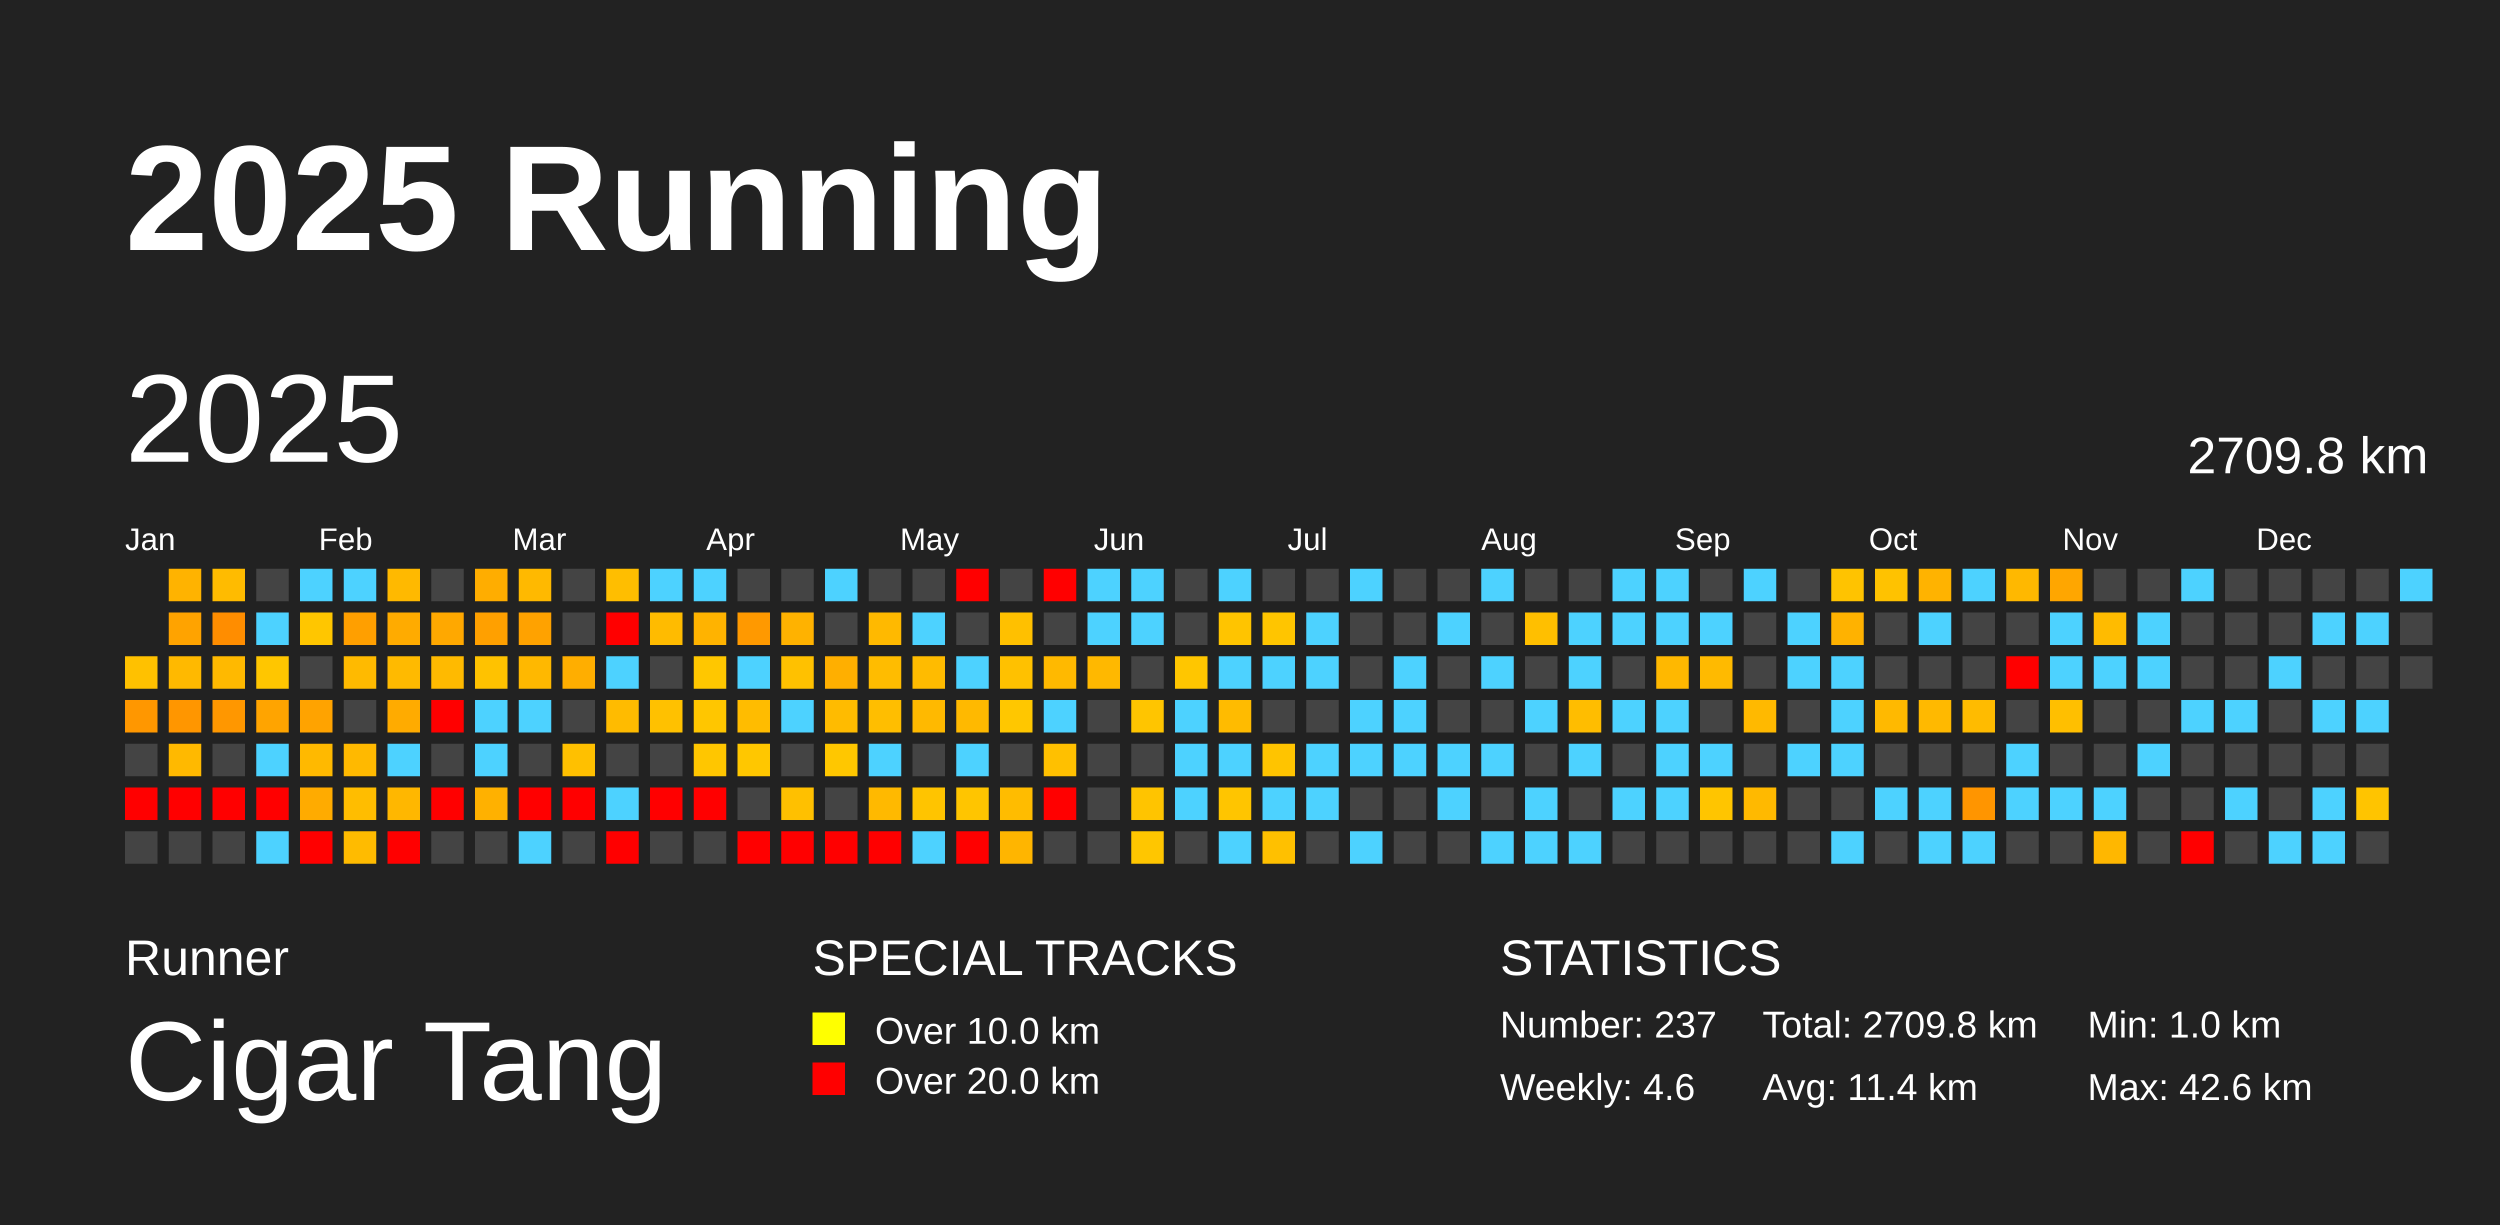
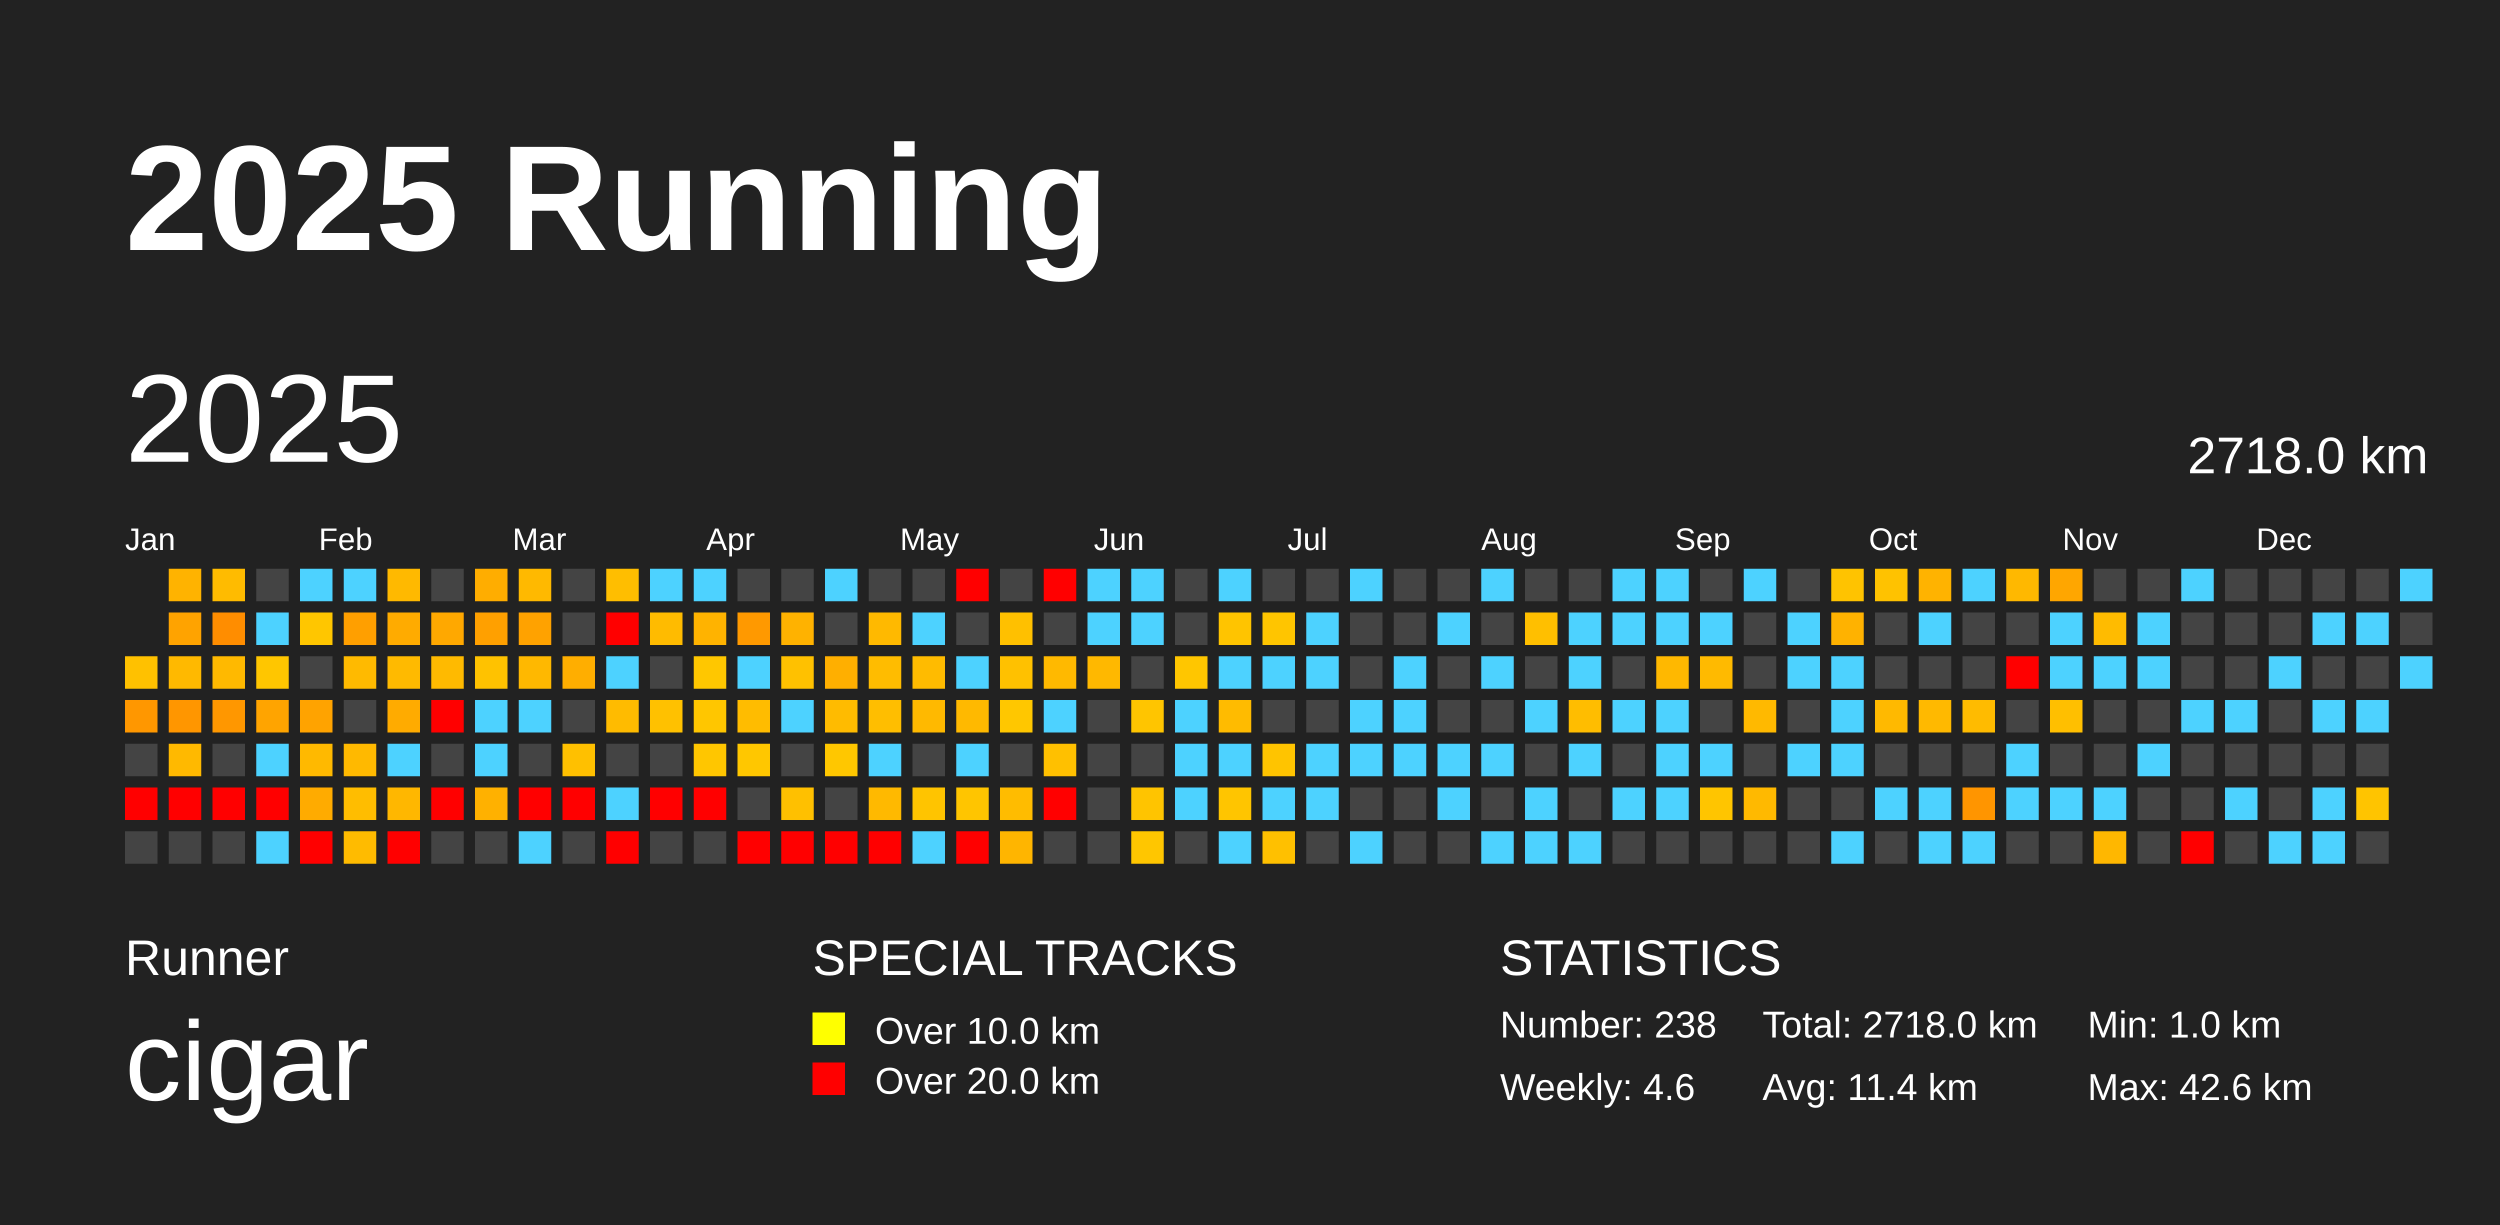
<svg xmlns="http://www.w3.org/2000/svg" baseProfile="full" height="98mm" version="1.1" viewBox="0,0,200,98" width="200mm">
  <defs />
  <rect fill="#222222" height="98" width="200" x="0" y="0" />
  <text fill="#FFFFFF" style="font-size:12px; font-family:Arial; font-weight:bold;" x="10" y="20">2025 Running</text>
  <text fill="#FFFFFF" style="font-size:4px; font-family:Arial" x="10" y="78">Runner</text>
-   <text fill="#FFFFFF" style="font-size:9px; font-family:Arial" x="10" y="88">Cigar Tang</text>
+   <text fill="#FFFFFF" style="font-size:9px; font-family:Arial" x="10" y="88">cigar</text>
  <text fill="#FFFFFF" style="font-size:4px; font-family:Arial" x="65" y="78">SPECIAL TRACKS</text>
  <rect fill="yellow" height="2.6" width="2.6" x="65" y="81" />
  <text fill="#FFFFFF" style="font-size:3px; font-family:Arial" x="70" y="83.5">Over 10.0 km</text>
  <rect fill="red" height="2.6" width="2.6" x="65" y="85" />
  <text fill="#FFFFFF" style="font-size:3px; font-family:Arial" x="70" y="87.5">Over 20.0 km</text>
  <text fill="#FFFFFF" style="font-size:4px; font-family:Arial" x="120" y="78">STATISTICS</text>
-   <text fill="#FFFFFF" style="font-size:3px; font-family:Arial" x="120" y="83">Number: 237</text>
+   <text fill="#FFFFFF" style="font-size:3px; font-family:Arial" x="120" y="83">Number: 238</text>
  <text fill="#FFFFFF" style="font-size:3px; font-family:Arial" x="120" y="88">Weekly: 4.6</text>
-   <text fill="#FFFFFF" style="font-size:3px; font-family:Arial" x="141" y="83">Total: 2709.8 km</text>
+   <text fill="#FFFFFF" style="font-size:3px; font-family:Arial" x="141" y="83">Total: 2718.0 km</text>
  <text fill="#FFFFFF" style="font-size:3px; font-family:Arial" x="141" y="88">Avg: 11.4 km</text>
  <text fill="#FFFFFF" style="font-size:3px; font-family:Arial" x="167" y="83">Min: 1.0 km</text>
  <text fill="#FFFFFF" style="font-size:3px; font-family:Arial" x="167" y="88">Max: 42.6 km</text>
  <text dominant-baseline="hanging" fill="#FFFFFF" style="font-size:10.0px; font-family:Arial;" x="10" y="30">2025</text>
-   <text dominant-baseline="hanging" fill="#FFFFFF" style="font-size:4.125px; font-family:Arial;" x="175" y="35">2709.8 km</text>
+   <text dominant-baseline="hanging" fill="#FFFFFF" style="font-size:4.125px; font-family:Arial;" x="175" y="35">2718.0 km</text>
  <text fill="#FFFFFF" style="font-size:2.5px; font-family:Arial" x="10.0" y="44">Jan</text>
  <text fill="#FFFFFF" style="font-size:2.5px; font-family:Arial" x="25.5" y="44">Feb</text>
  <text fill="#FFFFFF" style="font-size:2.5px; font-family:Arial" x="41.0" y="44">Mar</text>
  <text fill="#FFFFFF" style="font-size:2.5px; font-family:Arial" x="56.5" y="44">Apr</text>
  <text fill="#FFFFFF" style="font-size:2.5px; font-family:Arial" x="72.0" y="44">May</text>
  <text fill="#FFFFFF" style="font-size:2.5px; font-family:Arial" x="87.5" y="44">Jun</text>
  <text fill="#FFFFFF" style="font-size:2.5px; font-family:Arial" x="103.0" y="44">Jul</text>
  <text fill="#FFFFFF" style="font-size:2.5px; font-family:Arial" x="118.5" y="44">Aug</text>
  <text fill="#FFFFFF" style="font-size:2.5px; font-family:Arial" x="134.0" y="44">Sep</text>
  <text fill="#FFFFFF" style="font-size:2.5px; font-family:Arial" x="149.5" y="44">Oct</text>
  <text fill="#FFFFFF" style="font-size:2.5px; font-family:Arial" x="165.0" y="44">Nov</text>
  <text fill="#FFFFFF" style="font-size:2.5px; font-family:Arial" x="180.5" y="44">Dec</text>
  <rect fill="#ffc100" height="2.6" width="2.6" x="10.0" y="52.5" />
  <rect fill="#ff9700" height="2.6" width="2.6" x="10.0" y="56.0" />
  <rect fill="#444444" height="2.6" width="2.6" x="10.0" y="59.5" />
  <rect fill="red" height="2.6" width="2.6" x="10.0" y="63.0" />
  <rect fill="#444444" height="2.6" width="2.6" x="10.0" y="66.5" />
  <rect fill="#ffb300" height="2.6" width="2.6" x="13.5" y="45.5" />
  <rect fill="#ffa300" height="2.6" width="2.6" x="13.5" y="49.0" />
  <rect fill="#ffb900" height="2.6" width="2.6" x="13.5" y="52.5" />
  <rect fill="#ff9600" height="2.6" width="2.6" x="13.5" y="56.0" />
  <rect fill="#ffb900" height="2.6" width="2.6" x="13.5" y="59.5" />
  <rect fill="red" height="2.6" width="2.6" x="13.5" y="63.0" />
  <rect fill="#444444" height="2.6" width="2.6" x="13.5" y="66.5" />
  <rect fill="#ffbb00" height="2.6" width="2.6" x="17.0" y="45.5" />
  <rect fill="#ff8d00" height="2.6" width="2.6" x="17.0" y="49.0" />
  <rect fill="#ffb900" height="2.6" width="2.6" x="17.0" y="52.5" />
  <rect fill="#ff9700" height="2.6" width="2.6" x="17.0" y="56.0" />
  <rect fill="#444444" height="2.6" width="2.6" x="17.0" y="59.5" />
  <rect fill="red" height="2.6" width="2.6" x="17.0" y="63.0" />
  <rect fill="#444444" height="2.6" width="2.6" x="17.0" y="66.5" />
  <rect fill="#444444" height="2.6" width="2.6" x="20.5" y="45.5" />
  <rect fill="#4dd2ff" height="2.6" width="2.6" x="20.5" y="49.0" />
  <rect fill="#ffc600" height="2.6" width="2.6" x="20.5" y="52.5" />
  <rect fill="#ffa400" height="2.6" width="2.6" x="20.5" y="56.0" />
  <rect fill="#4dd2ff" height="2.6" width="2.6" x="20.5" y="59.5" />
  <rect fill="red" height="2.6" width="2.6" x="20.5" y="63.0" />
  <rect fill="#4dd2ff" height="2.6" width="2.6" x="20.5" y="66.5" />
  <rect fill="#4dd2ff" height="2.6" width="2.6" x="24.0" y="45.5" />
  <rect fill="#ffc600" height="2.6" width="2.6" x="24.0" y="49.0" />
  <rect fill="#444444" height="2.6" width="2.6" x="24.0" y="52.5" />
  <rect fill="#ffa300" height="2.6" width="2.6" x="24.0" y="56.0" />
  <rect fill="#ffb900" height="2.6" width="2.6" x="24.0" y="59.5" />
  <rect fill="#ffab00" height="2.6" width="2.6" x="24.0" y="63.0" />
  <rect fill="red" height="2.6" width="2.6" x="24.0" y="66.5" />
  <rect fill="#4dd2ff" height="2.6" width="2.6" x="27.5" y="45.5" />
  <rect fill="#ff9f00" height="2.6" width="2.6" x="27.5" y="49.0" />
  <rect fill="#ffba00" height="2.6" width="2.6" x="27.5" y="52.5" />
  <rect fill="#444444" height="2.6" width="2.6" x="27.5" y="56.0" />
  <rect fill="#ffb900" height="2.6" width="2.6" x="27.5" y="59.5" />
  <rect fill="#ffbd00" height="2.6" width="2.6" x="27.5" y="63.0" />
  <rect fill="#ffbb00" height="2.6" width="2.6" x="27.5" y="66.5" />
  <rect fill="#ffb900" height="2.6" width="2.6" x="31.0" y="45.5" />
  <rect fill="#ffab00" height="2.6" width="2.6" x="31.0" y="49.0" />
  <rect fill="#ffba00" height="2.6" width="2.6" x="31.0" y="52.5" />
  <rect fill="#ffab00" height="2.6" width="2.6" x="31.0" y="56.0" />
  <rect fill="#4dd2ff" height="2.6" width="2.6" x="31.0" y="59.5" />
  <rect fill="#ffb700" height="2.6" width="2.6" x="31.0" y="63.0" />
  <rect fill="red" height="2.6" width="2.6" x="31.0" y="66.5" />
  <rect fill="#444444" height="2.6" width="2.6" x="34.5" y="45.5" />
  <rect fill="#ffa800" height="2.6" width="2.6" x="34.5" y="49.0" />
  <rect fill="#ffba00" height="2.6" width="2.6" x="34.5" y="52.5" />
  <rect fill="red" height="2.6" width="2.6" x="34.5" y="56.0" />
  <rect fill="#444444" height="2.6" width="2.6" x="34.5" y="59.5" />
  <rect fill="red" height="2.6" width="2.6" x="34.5" y="63.0" />
  <rect fill="#444444" height="2.6" width="2.6" x="34.5" y="66.5" />
  <rect fill="#ffad00" height="2.6" width="2.6" x="38.0" y="45.5" />
  <rect fill="#ffa000" height="2.6" width="2.6" x="38.0" y="49.0" />
  <rect fill="#ffc200" height="2.6" width="2.6" x="38.0" y="52.5" />
  <rect fill="#4dd2ff" height="2.6" width="2.6" x="38.0" y="56.0" />
  <rect fill="#4dd2ff" height="2.6" width="2.6" x="38.0" y="59.5" />
  <rect fill="#ffb100" height="2.6" width="2.6" x="38.0" y="63.0" />
  <rect fill="#444444" height="2.6" width="2.6" x="38.0" y="66.5" />
  <rect fill="#ffb900" height="2.6" width="2.6" x="41.5" y="45.5" />
  <rect fill="#ffa200" height="2.6" width="2.6" x="41.5" y="49.0" />
  <rect fill="#ffb800" height="2.6" width="2.6" x="41.5" y="52.5" />
  <rect fill="#4dd2ff" height="2.6" width="2.6" x="41.5" y="56.0" />
  <rect fill="#444444" height="2.6" width="2.6" x="41.5" y="59.5" />
  <rect fill="red" height="2.6" width="2.6" x="41.5" y="63.0" />
  <rect fill="#4dd2ff" height="2.6" width="2.6" x="41.5" y="66.5" />
  <rect fill="#444444" height="2.6" width="2.6" x="45.0" y="45.5" />
  <rect fill="#444444" height="2.6" width="2.6" x="45.0" y="49.0" />
  <rect fill="#ffae00" height="2.6" width="2.6" x="45.0" y="52.5" />
  <rect fill="#444444" height="2.6" width="2.6" x="45.0" y="56.0" />
  <rect fill="#ffc000" height="2.6" width="2.6" x="45.0" y="59.5" />
  <rect fill="red" height="2.6" width="2.6" x="45.0" y="63.0" />
  <rect fill="#444444" height="2.6" width="2.6" x="45.0" y="66.5" />
  <rect fill="#ffbe00" height="2.6" width="2.6" x="48.5" y="45.5" />
  <rect fill="red" height="2.6" width="2.6" x="48.5" y="49.0" />
  <rect fill="#4dd2ff" height="2.6" width="2.6" x="48.5" y="52.5" />
  <rect fill="#ffbb00" height="2.6" width="2.6" x="48.5" y="56.0" />
  <rect fill="#444444" height="2.6" width="2.6" x="48.5" y="59.5" />
  <rect fill="#4dd2ff" height="2.6" width="2.6" x="48.5" y="63.0" />
  <rect fill="red" height="2.6" width="2.6" x="48.5" y="66.5" />
  <rect fill="#4dd2ff" height="2.6" width="2.6" x="52.0" y="45.5" />
  <rect fill="#ffbb00" height="2.6" width="2.6" x="52.0" y="49.0" />
  <rect fill="#444444" height="2.6" width="2.6" x="52.0" y="52.5" />
  <rect fill="#ffc100" height="2.6" width="2.6" x="52.0" y="56.0" />
  <rect fill="#444444" height="2.6" width="2.6" x="52.0" y="59.5" />
  <rect fill="red" height="2.6" width="2.6" x="52.0" y="63.0" />
  <rect fill="#444444" height="2.6" width="2.6" x="52.0" y="66.5" />
  <rect fill="#4dd2ff" height="2.6" width="2.6" x="55.5" y="45.5" />
  <rect fill="#ffb300" height="2.6" width="2.6" x="55.5" y="49.0" />
  <rect fill="#ffc700" height="2.6" width="2.6" x="55.5" y="52.5" />
  <rect fill="#ffc600" height="2.6" width="2.6" x="55.5" y="56.0" />
  <rect fill="#ffc600" height="2.6" width="2.6" x="55.5" y="59.5" />
  <rect fill="red" height="2.6" width="2.6" x="55.5" y="63.0" />
  <rect fill="#444444" height="2.6" width="2.6" x="55.5" y="66.5" />
  <rect fill="#444444" height="2.6" width="2.6" x="59.0" y="45.5" />
  <rect fill="#ff9900" height="2.6" width="2.6" x="59.0" y="49.0" />
  <rect fill="#4dd2ff" height="2.6" width="2.6" x="59.0" y="52.5" />
  <rect fill="#ffbc00" height="2.6" width="2.6" x="59.0" y="56.0" />
  <rect fill="#ffc700" height="2.6" width="2.6" x="59.0" y="59.5" />
  <rect fill="#444444" height="2.6" width="2.6" x="59.0" y="63.0" />
  <rect fill="red" height="2.6" width="2.6" x="59.0" y="66.5" />
  <rect fill="#444444" height="2.6" width="2.6" x="62.5" y="45.5" />
  <rect fill="#ffb200" height="2.6" width="2.6" x="62.5" y="49.0" />
  <rect fill="#ffc100" height="2.6" width="2.6" x="62.5" y="52.5" />
  <rect fill="#4dd2ff" height="2.6" width="2.6" x="62.5" y="56.0" />
  <rect fill="#444444" height="2.6" width="2.6" x="62.5" y="59.5" />
  <rect fill="#ffc000" height="2.6" width="2.6" x="62.5" y="63.0" />
  <rect fill="red" height="2.6" width="2.6" x="62.5" y="66.5" />
  <rect fill="#4dd2ff" height="2.6" width="2.6" x="66.0" y="45.5" />
  <rect fill="#444444" height="2.6" width="2.6" x="66.0" y="49.0" />
  <rect fill="#ffaf00" height="2.6" width="2.6" x="66.0" y="52.5" />
  <rect fill="#ffbb00" height="2.6" width="2.6" x="66.0" y="56.0" />
  <rect fill="#ffc700" height="2.6" width="2.6" x="66.0" y="59.5" />
  <rect fill="#444444" height="2.6" width="2.6" x="66.0" y="63.0" />
  <rect fill="red" height="2.6" width="2.6" x="66.0" y="66.5" />
  <rect fill="#444444" height="2.6" width="2.6" x="69.5" y="45.5" />
  <rect fill="#ffb900" height="2.6" width="2.6" x="69.5" y="49.0" />
  <rect fill="#ffbc00" height="2.6" width="2.6" x="69.5" y="52.5" />
  <rect fill="#ffbe00" height="2.6" width="2.6" x="69.5" y="56.0" />
  <rect fill="#4dd2ff" height="2.6" width="2.6" x="69.5" y="59.5" />
  <rect fill="#ffb900" height="2.6" width="2.6" x="69.5" y="63.0" />
  <rect fill="red" height="2.6" width="2.6" x="69.5" y="66.5" />
  <rect fill="#444444" height="2.6" width="2.6" x="73.0" y="45.5" />
  <rect fill="#4dd2ff" height="2.6" width="2.6" x="73.0" y="49.0" />
  <rect fill="#ffbb00" height="2.6" width="2.6" x="73.0" y="52.5" />
  <rect fill="#ffb900" height="2.6" width="2.6" x="73.0" y="56.0" />
  <rect fill="#444444" height="2.6" width="2.6" x="73.0" y="59.5" />
  <rect fill="#ffc400" height="2.6" width="2.6" x="73.0" y="63.0" />
  <rect fill="#4dd2ff" height="2.6" width="2.6" x="73.0" y="66.5" />
  <rect fill="red" height="2.6" width="2.6" x="76.5" y="45.5" />
  <rect fill="#444444" height="2.6" width="2.6" x="76.5" y="49.0" />
  <rect fill="#4dd2ff" height="2.6" width="2.6" x="76.5" y="52.5" />
  <rect fill="#ffb900" height="2.6" width="2.6" x="76.5" y="56.0" />
  <rect fill="#4dd2ff" height="2.6" width="2.6" x="76.5" y="59.5" />
  <rect fill="#ffc500" height="2.6" width="2.6" x="76.5" y="63.0" />
  <rect fill="red" height="2.6" width="2.6" x="76.5" y="66.5" />
  <rect fill="#444444" height="2.6" width="2.6" x="80.0" y="45.5" />
  <rect fill="#ffc000" height="2.6" width="2.6" x="80.0" y="49.0" />
  <rect fill="#ffc100" height="2.6" width="2.6" x="80.0" y="52.5" />
  <rect fill="#ffc700" height="2.6" width="2.6" x="80.0" y="56.0" />
  <rect fill="#444444" height="2.6" width="2.6" x="80.0" y="59.5" />
  <rect fill="#ffbc00" height="2.6" width="2.6" x="80.0" y="63.0" />
  <rect fill="#ffb500" height="2.6" width="2.6" x="80.0" y="66.5" />
  <rect fill="red" height="2.6" width="2.6" x="83.5" y="45.5" />
  <rect fill="#444444" height="2.6" width="2.6" x="83.5" y="49.0" />
  <rect fill="#ffb900" height="2.6" width="2.6" x="83.5" y="52.5" />
  <rect fill="#4dd2ff" height="2.6" width="2.6" x="83.5" y="56.0" />
  <rect fill="#ffc000" height="2.6" width="2.6" x="83.5" y="59.5" />
  <rect fill="red" height="2.6" width="2.6" x="83.5" y="63.0" />
  <rect fill="#444444" height="2.6" width="2.6" x="83.5" y="66.5" />
  <rect fill="#4dd2ff" height="2.6" width="2.6" x="87.0" y="45.5" />
  <rect fill="#4dd2ff" height="2.6" width="2.6" x="87.0" y="49.0" />
  <rect fill="#ffb800" height="2.6" width="2.6" x="87.0" y="52.5" />
  <rect fill="#444444" height="2.6" width="2.6" x="87.0" y="56.0" />
  <rect fill="#444444" height="2.6" width="2.6" x="87.0" y="59.5" />
  <rect fill="#444444" height="2.6" width="2.6" x="87.0" y="63.0" />
  <rect fill="#444444" height="2.6" width="2.6" x="87.0" y="66.5" />
  <rect fill="#4dd2ff" height="2.6" width="2.6" x="90.5" y="45.5" />
  <rect fill="#4dd2ff" height="2.6" width="2.6" x="90.5" y="49.0" />
  <rect fill="#444444" height="2.6" width="2.6" x="90.5" y="52.5" />
  <rect fill="#ffc500" height="2.6" width="2.6" x="90.5" y="56.0" />
  <rect fill="#444444" height="2.6" width="2.6" x="90.5" y="59.5" />
  <rect fill="#ffc400" height="2.6" width="2.6" x="90.5" y="63.0" />
  <rect fill="#ffc600" height="2.6" width="2.6" x="90.5" y="66.5" />
  <rect fill="#444444" height="2.6" width="2.6" x="94.0" y="45.5" />
  <rect fill="#444444" height="2.6" width="2.6" x="94.0" y="49.0" />
  <rect fill="#ffc600" height="2.6" width="2.6" x="94.0" y="52.5" />
  <rect fill="#4dd2ff" height="2.6" width="2.6" x="94.0" y="56.0" />
  <rect fill="#4dd2ff" height="2.6" width="2.6" x="94.0" y="59.5" />
  <rect fill="#4dd2ff" height="2.6" width="2.6" x="94.0" y="63.0" />
  <rect fill="#444444" height="2.6" width="2.6" x="94.0" y="66.5" />
  <rect fill="#4dd2ff" height="2.6" width="2.6" x="97.5" y="45.5" />
  <rect fill="#ffc400" height="2.6" width="2.6" x="97.5" y="49.0" />
  <rect fill="#4dd2ff" height="2.6" width="2.6" x="97.5" y="52.5" />
  <rect fill="#ffbb00" height="2.6" width="2.6" x="97.5" y="56.0" />
  <rect fill="#4dd2ff" height="2.6" width="2.6" x="97.5" y="59.5" />
  <rect fill="#ffc500" height="2.6" width="2.6" x="97.5" y="63.0" />
  <rect fill="#4dd2ff" height="2.6" width="2.6" x="97.5" y="66.5" />
  <rect fill="#444444" height="2.6" width="2.6" x="101.0" y="45.5" />
  <rect fill="#ffc500" height="2.6" width="2.6" x="101.0" y="49.0" />
  <rect fill="#4dd2ff" height="2.6" width="2.6" x="101.0" y="52.5" />
  <rect fill="#444444" height="2.6" width="2.6" x="101.0" y="56.0" />
  <rect fill="#ffc400" height="2.6" width="2.6" x="101.0" y="59.5" />
  <rect fill="#4dd2ff" height="2.6" width="2.6" x="101.0" y="63.0" />
  <rect fill="#ffc000" height="2.6" width="2.6" x="101.0" y="66.5" />
  <rect fill="#444444" height="2.6" width="2.6" x="104.5" y="45.5" />
  <rect fill="#4dd2ff" height="2.6" width="2.6" x="104.5" y="49.0" />
  <rect fill="#4dd2ff" height="2.6" width="2.6" x="104.5" y="52.5" />
  <rect fill="#444444" height="2.6" width="2.6" x="104.5" y="56.0" />
  <rect fill="#4dd2ff" height="2.6" width="2.6" x="104.5" y="59.5" />
  <rect fill="#4dd2ff" height="2.6" width="2.6" x="104.5" y="63.0" />
  <rect fill="#444444" height="2.6" width="2.6" x="104.5" y="66.5" />
  <rect fill="#4dd2ff" height="2.6" width="2.6" x="108.0" y="45.5" />
  <rect fill="#444444" height="2.6" width="2.6" x="108.0" y="49.0" />
  <rect fill="#444444" height="2.6" width="2.6" x="108.0" y="52.5" />
  <rect fill="#4dd2ff" height="2.6" width="2.6" x="108.0" y="56.0" />
  <rect fill="#4dd2ff" height="2.6" width="2.6" x="108.0" y="59.5" />
  <rect fill="#444444" height="2.6" width="2.6" x="108.0" y="63.0" />
  <rect fill="#4dd2ff" height="2.6" width="2.6" x="108.0" y="66.5" />
  <rect fill="#444444" height="2.6" width="2.6" x="111.5" y="45.5" />
  <rect fill="#444444" height="2.6" width="2.6" x="111.5" y="49.0" />
  <rect fill="#4dd2ff" height="2.6" width="2.6" x="111.5" y="52.5" />
  <rect fill="#4dd2ff" height="2.6" width="2.6" x="111.5" y="56.0" />
  <rect fill="#4dd2ff" height="2.6" width="2.6" x="111.5" y="59.5" />
  <rect fill="#444444" height="2.6" width="2.6" x="111.5" y="63.0" />
  <rect fill="#444444" height="2.6" width="2.6" x="111.5" y="66.5" />
  <rect fill="#444444" height="2.6" width="2.6" x="115.0" y="45.5" />
  <rect fill="#4dd2ff" height="2.6" width="2.6" x="115.0" y="49.0" />
  <rect fill="#444444" height="2.6" width="2.6" x="115.0" y="52.5" />
  <rect fill="#444444" height="2.6" width="2.6" x="115.0" y="56.0" />
  <rect fill="#4dd2ff" height="2.6" width="2.6" x="115.0" y="59.5" />
  <rect fill="#4dd2ff" height="2.6" width="2.6" x="115.0" y="63.0" />
  <rect fill="#444444" height="2.6" width="2.6" x="115.0" y="66.5" />
  <rect fill="#4dd2ff" height="2.6" width="2.6" x="118.5" y="45.5" />
  <rect fill="#444444" height="2.6" width="2.6" x="118.5" y="49.0" />
  <rect fill="#4dd2ff" height="2.6" width="2.6" x="118.5" y="52.5" />
  <rect fill="#444444" height="2.6" width="2.6" x="118.5" y="56.0" />
  <rect fill="#4dd2ff" height="2.6" width="2.6" x="118.5" y="59.5" />
  <rect fill="#444444" height="2.6" width="2.6" x="118.5" y="63.0" />
  <rect fill="#4dd2ff" height="2.6" width="2.6" x="118.5" y="66.5" />
  <rect fill="#444444" height="2.6" width="2.6" x="122.0" y="45.5" />
  <rect fill="#ffbf00" height="2.6" width="2.6" x="122.0" y="49.0" />
  <rect fill="#444444" height="2.6" width="2.6" x="122.0" y="52.5" />
  <rect fill="#4dd2ff" height="2.6" width="2.6" x="122.0" y="56.0" />
  <rect fill="#444444" height="2.6" width="2.6" x="122.0" y="59.5" />
  <rect fill="#4dd2ff" height="2.6" width="2.6" x="122.0" y="63.0" />
  <rect fill="#4dd2ff" height="2.6" width="2.6" x="122.0" y="66.5" />
  <rect fill="#444444" height="2.6" width="2.6" x="125.5" y="45.5" />
  <rect fill="#4dd2ff" height="2.6" width="2.6" x="125.5" y="49.0" />
  <rect fill="#4dd2ff" height="2.6" width="2.6" x="125.5" y="52.5" />
  <rect fill="#ffbd00" height="2.6" width="2.6" x="125.5" y="56.0" />
  <rect fill="#4dd2ff" height="2.6" width="2.6" x="125.5" y="59.5" />
  <rect fill="#444444" height="2.6" width="2.6" x="125.5" y="63.0" />
  <rect fill="#4dd2ff" height="2.6" width="2.6" x="125.5" y="66.5" />
  <rect fill="#4dd2ff" height="2.6" width="2.6" x="129.0" y="45.5" />
  <rect fill="#4dd2ff" height="2.6" width="2.6" x="129.0" y="49.0" />
  <rect fill="#444444" height="2.6" width="2.6" x="129.0" y="52.5" />
  <rect fill="#4dd2ff" height="2.6" width="2.6" x="129.0" y="56.0" />
  <rect fill="#444444" height="2.6" width="2.6" x="129.0" y="59.5" />
  <rect fill="#4dd2ff" height="2.6" width="2.6" x="129.0" y="63.0" />
  <rect fill="#444444" height="2.6" width="2.6" x="129.0" y="66.5" />
  <rect fill="#4dd2ff" height="2.6" width="2.6" x="132.5" y="45.5" />
  <rect fill="#4dd2ff" height="2.6" width="2.6" x="132.5" y="49.0" />
  <rect fill="#ffb800" height="2.6" width="2.6" x="132.5" y="52.5" />
  <rect fill="#4dd2ff" height="2.6" width="2.6" x="132.5" y="56.0" />
  <rect fill="#4dd2ff" height="2.6" width="2.6" x="132.5" y="59.5" />
  <rect fill="#4dd2ff" height="2.6" width="2.6" x="132.5" y="63.0" />
  <rect fill="#444444" height="2.6" width="2.6" x="132.5" y="66.5" />
  <rect fill="#444444" height="2.6" width="2.6" x="136.0" y="45.5" />
  <rect fill="#4dd2ff" height="2.6" width="2.6" x="136.0" y="49.0" />
  <rect fill="#ffba00" height="2.6" width="2.6" x="136.0" y="52.5" />
  <rect fill="#444444" height="2.6" width="2.6" x="136.0" y="56.0" />
  <rect fill="#4dd2ff" height="2.6" width="2.6" x="136.0" y="59.5" />
  <rect fill="#ffc500" height="2.6" width="2.6" x="136.0" y="63.0" />
  <rect fill="#444444" height="2.6" width="2.6" x="136.0" y="66.5" />
  <rect fill="#4dd2ff" height="2.6" width="2.6" x="139.5" y="45.5" />
  <rect fill="#444444" height="2.6" width="2.6" x="139.5" y="49.0" />
  <rect fill="#444444" height="2.6" width="2.6" x="139.5" y="52.5" />
  <rect fill="#ffb900" height="2.6" width="2.6" x="139.5" y="56.0" />
  <rect fill="#444444" height="2.6" width="2.6" x="139.5" y="59.5" />
  <rect fill="#ffb900" height="2.6" width="2.6" x="139.5" y="63.0" />
  <rect fill="#444444" height="2.6" width="2.6" x="139.5" y="66.5" />
  <rect fill="#444444" height="2.6" width="2.6" x="143.0" y="45.5" />
  <rect fill="#4dd2ff" height="2.6" width="2.6" x="143.0" y="49.0" />
  <rect fill="#4dd2ff" height="2.6" width="2.6" x="143.0" y="52.5" />
  <rect fill="#444444" height="2.6" width="2.6" x="143.0" y="56.0" />
  <rect fill="#4dd2ff" height="2.6" width="2.6" x="143.0" y="59.5" />
  <rect fill="#444444" height="2.6" width="2.6" x="143.0" y="63.0" />
  <rect fill="#444444" height="2.6" width="2.6" x="143.0" y="66.5" />
  <rect fill="#ffc300" height="2.6" width="2.6" x="146.5" y="45.5" />
  <rect fill="#ffb200" height="2.6" width="2.6" x="146.5" y="49.0" />
  <rect fill="#4dd2ff" height="2.6" width="2.6" x="146.5" y="52.5" />
  <rect fill="#4dd2ff" height="2.6" width="2.6" x="146.5" y="56.0" />
  <rect fill="#4dd2ff" height="2.6" width="2.6" x="146.5" y="59.5" />
  <rect fill="#444444" height="2.6" width="2.6" x="146.5" y="63.0" />
  <rect fill="#4dd2ff" height="2.6" width="2.6" x="146.5" y="66.5" />
  <rect fill="#ffc200" height="2.6" width="2.6" x="150.0" y="45.5" />
  <rect fill="#444444" height="2.6" width="2.6" x="150.0" y="49.0" />
  <rect fill="#444444" height="2.6" width="2.6" x="150.0" y="52.5" />
  <rect fill="#ffb900" height="2.6" width="2.6" x="150.0" y="56.0" />
  <rect fill="#444444" height="2.6" width="2.6" x="150.0" y="59.5" />
  <rect fill="#4dd2ff" height="2.6" width="2.6" x="150.0" y="63.0" />
  <rect fill="#444444" height="2.6" width="2.6" x="150.0" y="66.5" />
  <rect fill="#ffb300" height="2.6" width="2.6" x="153.5" y="45.5" />
  <rect fill="#4dd2ff" height="2.6" width="2.6" x="153.5" y="49.0" />
  <rect fill="#444444" height="2.6" width="2.6" x="153.5" y="52.5" />
  <rect fill="#ffb900" height="2.6" width="2.6" x="153.5" y="56.0" />
  <rect fill="#444444" height="2.6" width="2.6" x="153.5" y="59.5" />
  <rect fill="#4dd2ff" height="2.6" width="2.6" x="153.5" y="63.0" />
  <rect fill="#4dd2ff" height="2.6" width="2.6" x="153.5" y="66.5" />
  <rect fill="#4dd2ff" height="2.6" width="2.6" x="157.0" y="45.5" />
  <rect fill="#444444" height="2.6" width="2.6" x="157.0" y="49.0" />
  <rect fill="#444444" height="2.6" width="2.6" x="157.0" y="52.5" />
  <rect fill="#ffbb00" height="2.6" width="2.6" x="157.0" y="56.0" />
  <rect fill="#444444" height="2.6" width="2.6" x="157.0" y="59.5" />
  <rect fill="#ff9500" height="2.6" width="2.6" x="157.0" y="63.0" />
  <rect fill="#4dd2ff" height="2.6" width="2.6" x="157.0" y="66.5" />
  <rect fill="#ffb800" height="2.6" width="2.6" x="160.5" y="45.5" />
  <rect fill="#444444" height="2.6" width="2.6" x="160.5" y="49.0" />
  <rect fill="red" height="2.6" width="2.6" x="160.5" y="52.5" />
  <rect fill="#444444" height="2.6" width="2.6" x="160.5" y="56.0" />
  <rect fill="#4dd2ff" height="2.6" width="2.6" x="160.5" y="59.5" />
  <rect fill="#4dd2ff" height="2.6" width="2.6" x="160.5" y="63.0" />
  <rect fill="#444444" height="2.6" width="2.6" x="160.5" y="66.5" />
  <rect fill="#ffa600" height="2.6" width="2.6" x="164.0" y="45.5" />
  <rect fill="#4dd2ff" height="2.6" width="2.6" x="164.0" y="49.0" />
  <rect fill="#4dd2ff" height="2.6" width="2.6" x="164.0" y="52.5" />
  <rect fill="#ffbf00" height="2.6" width="2.6" x="164.0" y="56.0" />
  <rect fill="#444444" height="2.6" width="2.6" x="164.0" y="59.5" />
  <rect fill="#4dd2ff" height="2.6" width="2.6" x="164.0" y="63.0" />
  <rect fill="#444444" height="2.6" width="2.6" x="164.0" y="66.5" />
  <rect fill="#444444" height="2.6" width="2.6" x="167.5" y="45.5" />
  <rect fill="#ffbb00" height="2.6" width="2.6" x="167.5" y="49.0" />
  <rect fill="#4dd2ff" height="2.6" width="2.6" x="167.5" y="52.5" />
  <rect fill="#444444" height="2.6" width="2.6" x="167.5" y="56.0" />
  <rect fill="#444444" height="2.6" width="2.6" x="167.5" y="59.5" />
  <rect fill="#4dd2ff" height="2.6" width="2.6" x="167.5" y="63.0" />
  <rect fill="#ffb700" height="2.6" width="2.6" x="167.5" y="66.5" />
  <rect fill="#444444" height="2.6" width="2.6" x="171.0" y="45.5" />
  <rect fill="#4dd2ff" height="2.6" width="2.6" x="171.0" y="49.0" />
  <rect fill="#4dd2ff" height="2.6" width="2.6" x="171.0" y="52.5" />
  <rect fill="#444444" height="2.6" width="2.6" x="171.0" y="56.0" />
  <rect fill="#4dd2ff" height="2.6" width="2.6" x="171.0" y="59.5" />
  <rect fill="#444444" height="2.6" width="2.6" x="171.0" y="63.0" />
  <rect fill="#444444" height="2.6" width="2.6" x="171.0" y="66.5" />
  <rect fill="#4dd2ff" height="2.6" width="2.6" x="174.5" y="45.5" />
  <rect fill="#444444" height="2.6" width="2.6" x="174.5" y="49.0" />
  <rect fill="#444444" height="2.6" width="2.6" x="174.5" y="52.5" />
  <rect fill="#4dd2ff" height="2.6" width="2.6" x="174.5" y="56.0" />
  <rect fill="#444444" height="2.6" width="2.6" x="174.5" y="59.5" />
  <rect fill="#444444" height="2.6" width="2.6" x="174.5" y="63.0" />
  <rect fill="red" height="2.6" width="2.6" x="174.5" y="66.5" />
  <rect fill="#444444" height="2.6" width="2.6" x="178.0" y="45.5" />
  <rect fill="#444444" height="2.6" width="2.6" x="178.0" y="49.0" />
  <rect fill="#444444" height="2.6" width="2.6" x="178.0" y="52.5" />
  <rect fill="#4dd2ff" height="2.6" width="2.6" x="178.0" y="56.0" />
  <rect fill="#444444" height="2.6" width="2.6" x="178.0" y="59.5" />
  <rect fill="#4dd2ff" height="2.6" width="2.6" x="178.0" y="63.0" />
  <rect fill="#444444" height="2.6" width="2.6" x="178.0" y="66.5" />
  <rect fill="#444444" height="2.6" width="2.6" x="181.5" y="45.5" />
  <rect fill="#444444" height="2.6" width="2.6" x="181.5" y="49.0" />
  <rect fill="#4dd2ff" height="2.6" width="2.6" x="181.5" y="52.5" />
  <rect fill="#444444" height="2.6" width="2.6" x="181.5" y="56.0" />
  <rect fill="#444444" height="2.6" width="2.6" x="181.5" y="59.5" />
  <rect fill="#444444" height="2.6" width="2.6" x="181.5" y="63.0" />
  <rect fill="#4dd2ff" height="2.6" width="2.6" x="181.5" y="66.5" />
  <rect fill="#444444" height="2.6" width="2.6" x="185.0" y="45.5" />
  <rect fill="#4dd2ff" height="2.6" width="2.6" x="185.0" y="49.0" />
  <rect fill="#444444" height="2.6" width="2.6" x="185.0" y="52.5" />
  <rect fill="#4dd2ff" height="2.6" width="2.6" x="185.0" y="56.0" />
  <rect fill="#444444" height="2.6" width="2.6" x="185.0" y="59.5" />
  <rect fill="#4dd2ff" height="2.6" width="2.6" x="185.0" y="63.0" />
  <rect fill="#4dd2ff" height="2.6" width="2.6" x="185.0" y="66.5" />
  <rect fill="#444444" height="2.6" width="2.6" x="188.5" y="45.5" />
  <rect fill="#4dd2ff" height="2.6" width="2.6" x="188.5" y="49.0" />
  <rect fill="#444444" height="2.6" width="2.6" x="188.5" y="52.5" />
  <rect fill="#4dd2ff" height="2.6" width="2.6" x="188.5" y="56.0" />
  <rect fill="#444444" height="2.6" width="2.6" x="188.5" y="59.5" />
  <rect fill="#ffc400" height="2.6" width="2.6" x="188.5" y="63.0" />
  <rect fill="#444444" height="2.6" width="2.6" x="188.5" y="66.5" />
  <rect fill="#4dd2ff" height="2.6" width="2.6" x="192.0" y="45.5" />
  <rect fill="#444444" height="2.6" width="2.6" x="192.0" y="49.0" />
-   <rect fill="#444444" height="2.6" width="2.6" x="192.0" y="52.5" />
+   <rect fill="#4dd2ff" height="2.6" width="2.6" x="192.0" y="52.5" />
</svg>
